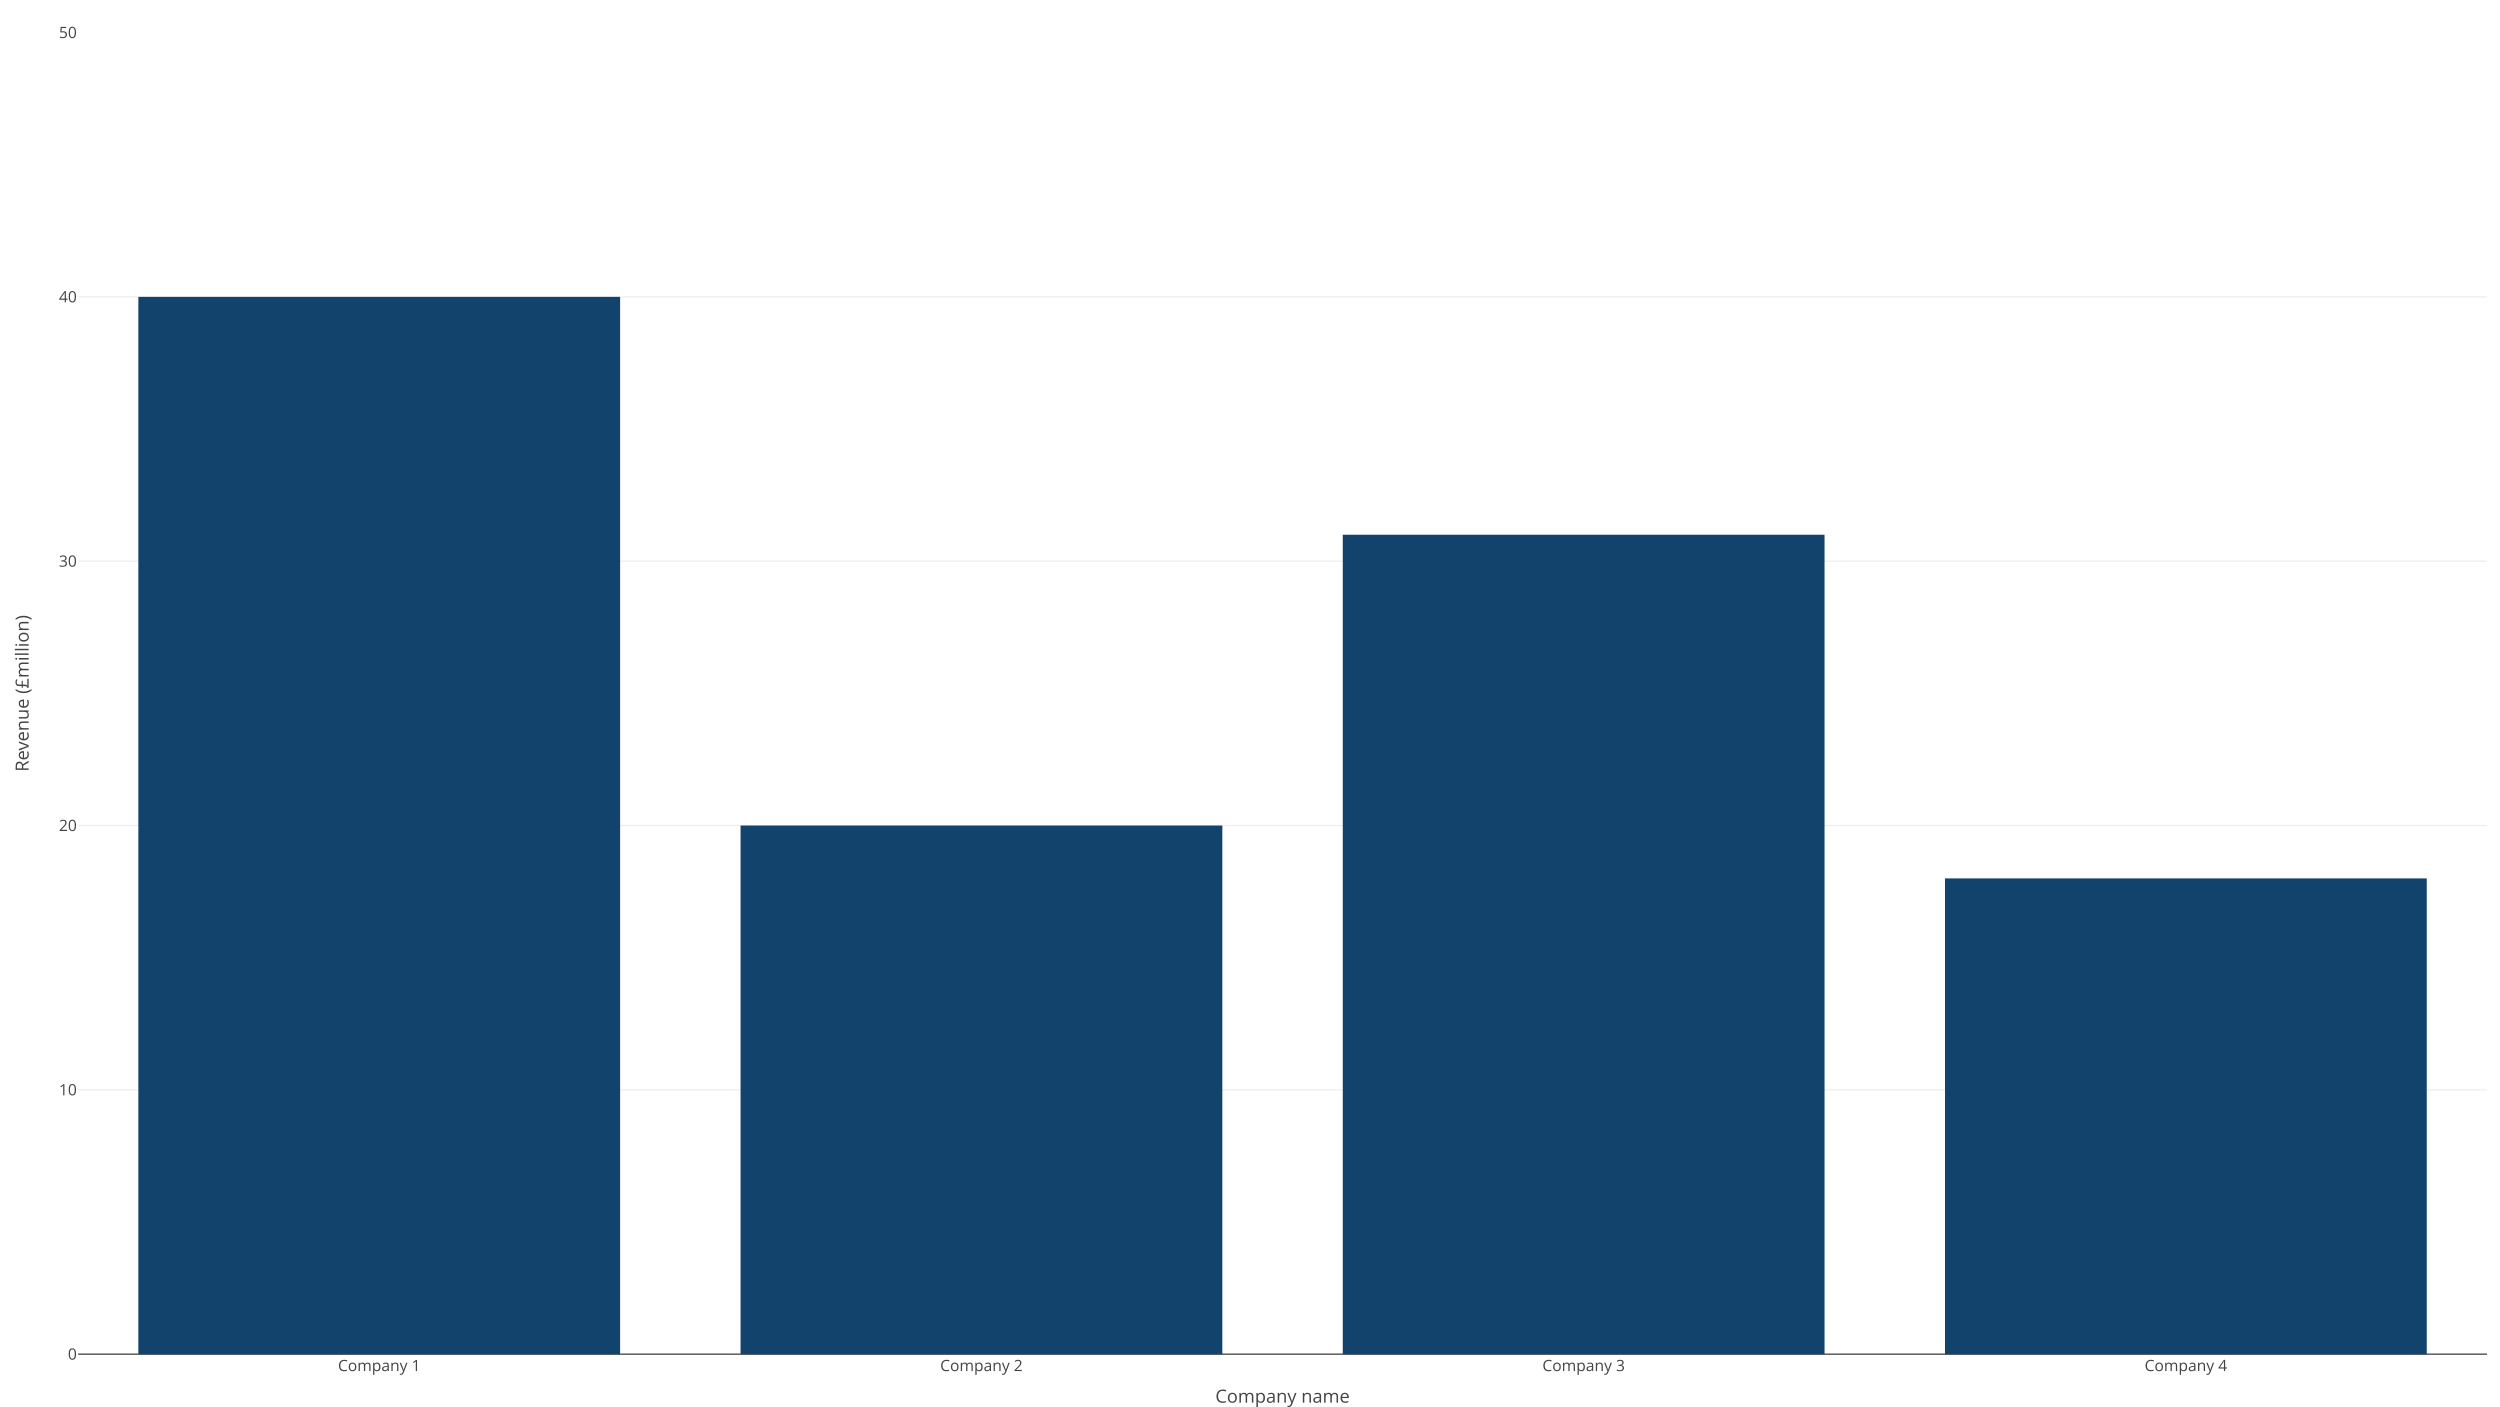
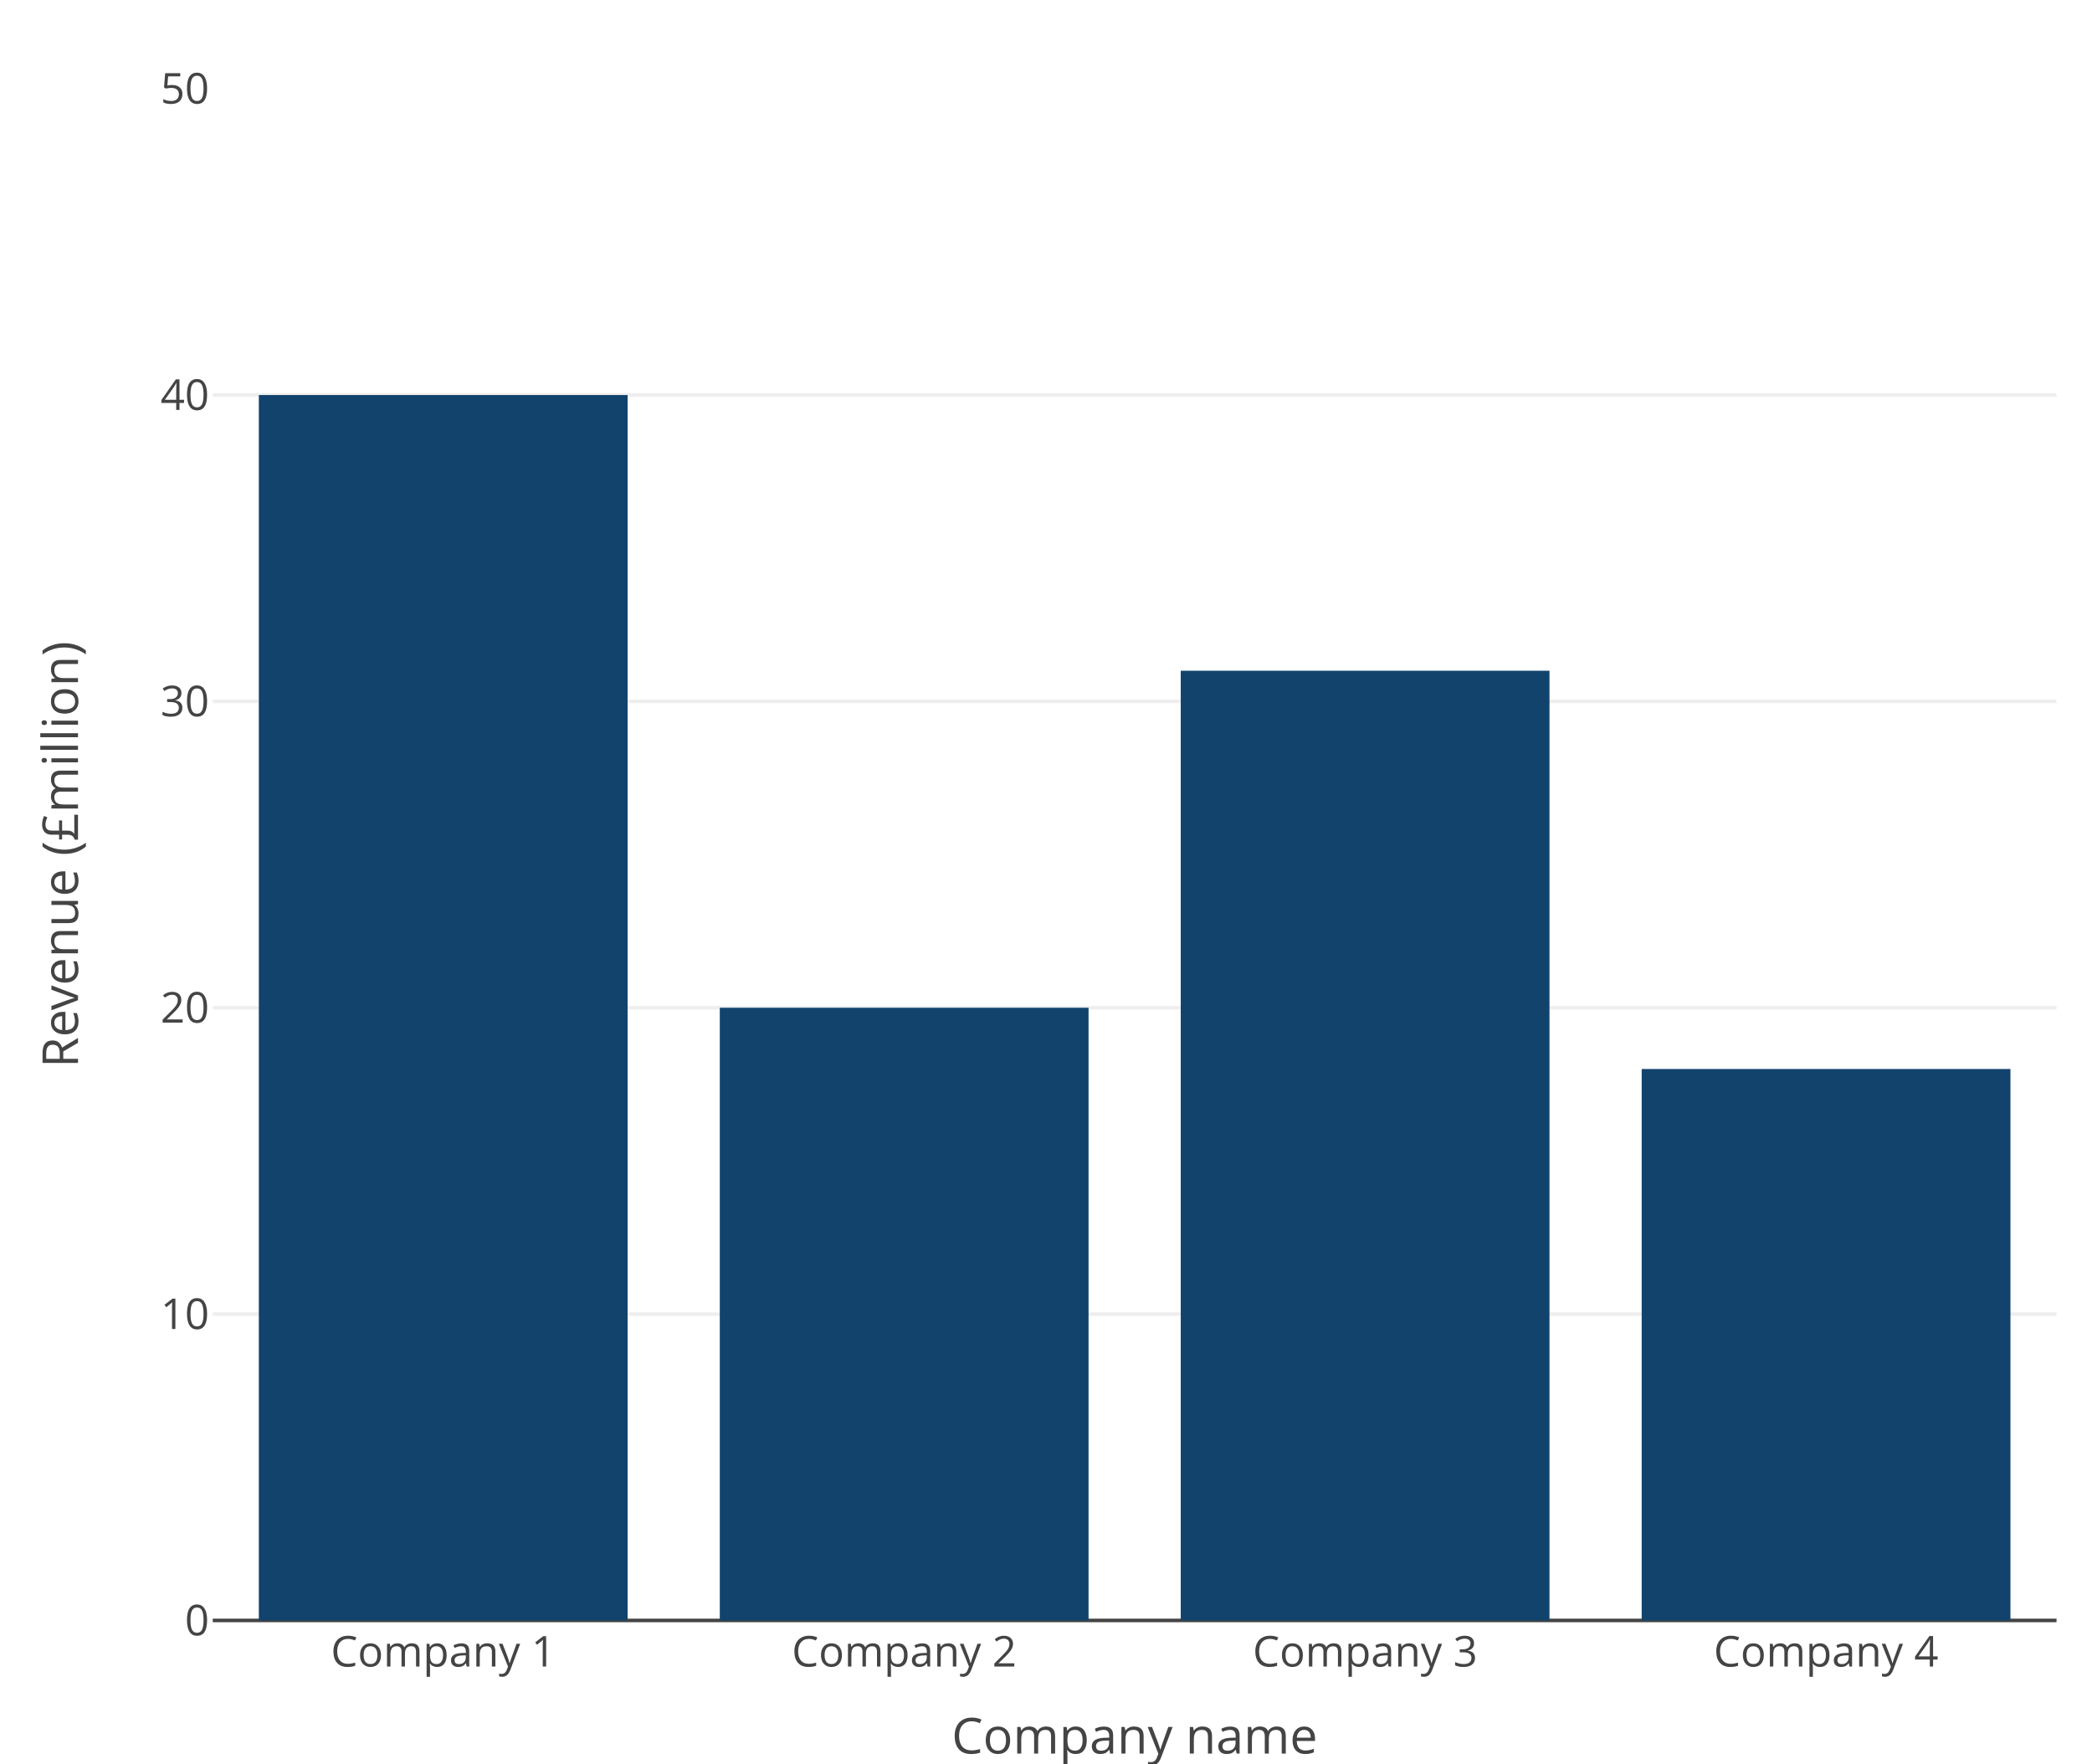
- <svg xmlns="http://www.w3.org/2000/svg" class="main-svg" width="1920" height="1080" style="" viewBox="0 0 1920 1080">
-   <rect x="0" y="0" width="1920" height="1080" style="fill: rgb(255, 255, 255); fill-opacity: 1;" />
-   <defs id="defs-0a3c6f">
+ <svg xmlns="http://www.w3.org/2000/svg" class="main-svg" width="590" height="497.273" style="" viewBox="0 0 590 497.273">
+   <rect x="0" y="0" width="590" height="497.273" style="fill: rgb(255, 255, 255); fill-opacity: 1;" />
+   <defs id="defs-fda9d9">
    <g class="clips">
-       <clipPath id="clip0a3c6fxyplot" class="plotclip">
-         <rect width="1850" height="1015" />
+       <clipPath id="clipfda9d9xyplot" class="plotclip">
+         <rect width="520" height="432" />
      </clipPath>
-       <clipPath class="axesclip" id="clip0a3c6fx">
-         <rect x="60" y="0" width="1850" height="1080" />
+       <clipPath class="axesclip" id="clipfda9d9x">
+         <rect x="60" y="0" width="520" height="497.273" />
      </clipPath>
-       <clipPath class="axesclip" id="clip0a3c6fy">
-         <rect x="0" y="25" width="1920" height="1015" />
+       <clipPath class="axesclip" id="clipfda9d9y">
+         <rect x="0" y="25" width="590" height="432" />
      </clipPath>
-       <clipPath class="axesclip" id="clip0a3c6fxy">
-         <rect x="60" y="25" width="1850" height="1015" />
+       <clipPath class="axesclip" id="clipfda9d9xy">
+         <rect x="60" y="25" width="520" height="432" />
      </clipPath>
    </g>
    <g class="gradients" />
    <g class="patterns" />
  </defs>
  <g class="bglayer" />
  <g class="layer-below">
    <g class="imagelayer" />
    <g class="shapelayer" />
  </g>
  <g class="cartesianlayer">
    <g class="subplot xy">
      <g class="layer-subplot">
        <g class="shapelayer" />
        <g class="imagelayer" />
      </g>
      <g class="gridlayer">
        <g class="x" />
        <g class="y">
-           <path class="ygrid crisp" transform="translate(0,837)" d="M60,0h1850" style="stroke: rgb(238, 238, 238); stroke-opacity: 1; stroke-width: 1px;" />
-           <path class="ygrid crisp" transform="translate(0,634)" d="M60,0h1850" style="stroke: rgb(238, 238, 238); stroke-opacity: 1; stroke-width: 1px;" />
-           <path class="ygrid crisp" transform="translate(0,431)" d="M60,0h1850" style="stroke: rgb(238, 238, 238); stroke-opacity: 1; stroke-width: 1px;" />
-           <path class="ygrid crisp" transform="translate(0,228)" d="M60,0h1850" style="stroke: rgb(238, 238, 238); stroke-opacity: 1; stroke-width: 1px;" />
+           <path class="ygrid crisp" transform="translate(0,370.6)" d="M60,0h520" style="stroke: rgb(238, 238, 238); stroke-opacity: 1; stroke-width: 1px;" />
+           <path class="ygrid crisp" transform="translate(0,284.2)" d="M60,0h520" style="stroke: rgb(238, 238, 238); stroke-opacity: 1; stroke-width: 1px;" />
+           <path class="ygrid crisp" transform="translate(0,197.8)" d="M60,0h520" style="stroke: rgb(238, 238, 238); stroke-opacity: 1; stroke-width: 1px;" />
+           <path class="ygrid crisp" transform="translate(0,111.4)" d="M60,0h520" style="stroke: rgb(238, 238, 238); stroke-opacity: 1; stroke-width: 1px;" />
        </g>
      </g>
      <g class="zerolinelayer">
-         <path class="yzl zl crisp" transform="translate(0,1040)" d="M60,0h1850" style="stroke: rgb(68, 68, 68); stroke-opacity: 1; stroke-width: 1px;" />
+         <path class="yzl zl crisp" transform="translate(0,457)" d="M60,0h520" style="stroke: rgb(68, 68, 68); stroke-opacity: 1; stroke-width: 1px;" />
      </g>
      <path class="xlines-below" />
      <path class="ylines-below" />
      <g class="overlines-below" />
      <g class="xaxislayer-below" />
      <g class="yaxislayer-below" />
      <g class="overaxes-below" />
-       <g class="plot" transform="translate(60,25)" clip-path="url(#clip0a3c6fxyplot)">
+       <g class="plot" transform="translate(60,25)" clip-path="url(#clipfda9d9xyplot)">
        <g class="barlayer mlayer">
          <g class="trace bars" style="opacity: 1;">
            <g class="points">
              <g class="point">
-                 <path d="M46.25,1015V203H416.25V1015Z" style="vector-effect: non-scaling-stroke; opacity: 1; stroke-width: 0px; fill: rgb(18, 67, 109); fill-opacity: 1;" />
+                 <path d="M13,432V86.4H117V432Z" style="vector-effect: non-scaling-stroke; opacity: 1; stroke-width: 0px; fill: rgb(18, 67, 109); fill-opacity: 1;" />
              </g>
              <g class="point">
-                 <path d="M508.75,1015V609H878.75V1015Z" style="vector-effect: non-scaling-stroke; opacity: 1; stroke-width: 0px; fill: rgb(18, 67, 109); fill-opacity: 1;" />
+                 <path d="M143,432V259.2H247V432Z" style="vector-effect: non-scaling-stroke; opacity: 1; stroke-width: 0px; fill: rgb(18, 67, 109); fill-opacity: 1;" />
              </g>
              <g class="point">
-                 <path d="M971.25,1015V385.7H1341.25V1015Z" style="vector-effect: non-scaling-stroke; opacity: 1; stroke-width: 0px; fill: rgb(18, 67, 109); fill-opacity: 1;" />
+                 <path d="M273,432V164.16H377V432Z" style="vector-effect: non-scaling-stroke; opacity: 1; stroke-width: 0px; fill: rgb(18, 67, 109); fill-opacity: 1;" />
              </g>
              <g class="point">
-                 <path d="M1433.75,1015V649.6H1803.75V1015Z" style="vector-effect: non-scaling-stroke; opacity: 1; stroke-width: 0px; fill: rgb(18, 67, 109); fill-opacity: 1;" />
+                 <path d="M403,432V276.48H507V432Z" style="vector-effect: non-scaling-stroke; opacity: 1; stroke-width: 0px; fill: rgb(18, 67, 109); fill-opacity: 1;" />
              </g>
            </g>
          </g>
        </g>
      </g>
      <g class="overplot" />
      <path class="xlines-above crisp" d="M0,0" style="fill: none;" />
      <path class="ylines-above crisp" d="M0,0" style="fill: none;" />
      <g class="overlines-above" />
      <g class="xaxislayer-above">
        <g class="xtick">
-           <text text-anchor="middle" x="0" y="1053" transform="translate(291.25,0)" style="font-family: 'Open Sans', verdana, arial, sans-serif; font-size: 12px; fill: rgb(68, 68, 68); fill-opacity: 1; white-space: pre; opacity: 1;">Company 1</text>
+           <text text-anchor="middle" x="0" y="470" transform="translate(125,0)" style="font-family: 'Open Sans', verdana, arial, sans-serif; font-size: 12px; fill: rgb(68, 68, 68); fill-opacity: 1; white-space: pre; opacity: 1;">Company 1</text>
        </g>
        <g class="xtick">
-           <text text-anchor="middle" x="0" y="1053" transform="translate(753.75,0)" style="font-family: 'Open Sans', verdana, arial, sans-serif; font-size: 12px; fill: rgb(68, 68, 68); fill-opacity: 1; white-space: pre; opacity: 1;">Company 2</text>
+           <text text-anchor="middle" x="0" y="470" transform="translate(255,0)" style="font-family: 'Open Sans', verdana, arial, sans-serif; font-size: 12px; fill: rgb(68, 68, 68); fill-opacity: 1; white-space: pre; opacity: 1;">Company 2</text>
        </g>
        <g class="xtick">
-           <text text-anchor="middle" x="0" y="1053" transform="translate(1216.25,0)" style="font-family: 'Open Sans', verdana, arial, sans-serif; font-size: 12px; fill: rgb(68, 68, 68); fill-opacity: 1; white-space: pre; opacity: 1;">Company 3</text>
+           <text text-anchor="middle" x="0" y="470" transform="translate(385,0)" style="font-family: 'Open Sans', verdana, arial, sans-serif; font-size: 12px; fill: rgb(68, 68, 68); fill-opacity: 1; white-space: pre; opacity: 1;">Company 3</text>
        </g>
        <g class="xtick">
-           <text text-anchor="middle" x="0" y="1053" transform="translate(1678.75,0)" style="font-family: 'Open Sans', verdana, arial, sans-serif; font-size: 12px; fill: rgb(68, 68, 68); fill-opacity: 1; white-space: pre; opacity: 1;">Company 4</text>
+           <text text-anchor="middle" x="0" y="470" transform="translate(515,0)" style="font-family: 'Open Sans', verdana, arial, sans-serif; font-size: 12px; fill: rgb(68, 68, 68); fill-opacity: 1; white-space: pre; opacity: 1;">Company 4</text>
        </g>
      </g>
      <g class="yaxislayer-above">
        <g class="ytick">
-           <text text-anchor="end" x="59" y="4.2" transform="translate(0,1040)" style="font-family: 'Open Sans', verdana, arial, sans-serif; font-size: 12px; fill: rgb(68, 68, 68); fill-opacity: 1; white-space: pre; opacity: 1;">0</text>
+           <text text-anchor="end" x="59" y="4.2" transform="translate(0,457)" style="font-family: 'Open Sans', verdana, arial, sans-serif; font-size: 12px; fill: rgb(68, 68, 68); fill-opacity: 1; white-space: pre; opacity: 1;">0</text>
        </g>
        <g class="ytick">
-           <text text-anchor="end" x="59" y="4.2" style="font-family: 'Open Sans', verdana, arial, sans-serif; font-size: 12px; fill: rgb(68, 68, 68); fill-opacity: 1; white-space: pre; opacity: 1;" transform="translate(0,837)">10</text>
+           <text text-anchor="end" x="59" y="4.2" style="font-family: 'Open Sans', verdana, arial, sans-serif; font-size: 12px; fill: rgb(68, 68, 68); fill-opacity: 1; white-space: pre; opacity: 1;" transform="translate(0,370.6)">10</text>
        </g>
        <g class="ytick">
-           <text text-anchor="end" x="59" y="4.2" style="font-family: 'Open Sans', verdana, arial, sans-serif; font-size: 12px; fill: rgb(68, 68, 68); fill-opacity: 1; white-space: pre; opacity: 1;" transform="translate(0,634)">20</text>
+           <text text-anchor="end" x="59" y="4.2" style="font-family: 'Open Sans', verdana, arial, sans-serif; font-size: 12px; fill: rgb(68, 68, 68); fill-opacity: 1; white-space: pre; opacity: 1;" transform="translate(0,284.2)">20</text>
        </g>
        <g class="ytick">
-           <text text-anchor="end" x="59" y="4.2" style="font-family: 'Open Sans', verdana, arial, sans-serif; font-size: 12px; fill: rgb(68, 68, 68); fill-opacity: 1; white-space: pre; opacity: 1;" transform="translate(0,431)">30</text>
+           <text text-anchor="end" x="59" y="4.2" style="font-family: 'Open Sans', verdana, arial, sans-serif; font-size: 12px; fill: rgb(68, 68, 68); fill-opacity: 1; white-space: pre; opacity: 1;" transform="translate(0,197.8)">30</text>
        </g>
        <g class="ytick">
-           <text text-anchor="end" x="59" y="4.2" style="font-family: 'Open Sans', verdana, arial, sans-serif; font-size: 12px; fill: rgb(68, 68, 68); fill-opacity: 1; white-space: pre; opacity: 1;" transform="translate(0,228)">40</text>
+           <text text-anchor="end" x="59" y="4.2" style="font-family: 'Open Sans', verdana, arial, sans-serif; font-size: 12px; fill: rgb(68, 68, 68); fill-opacity: 1; white-space: pre; opacity: 1;" transform="translate(0,111.4)">40</text>
        </g>
        <g class="ytick">
          <text text-anchor="end" x="59" y="4.2" style="font-family: 'Open Sans', verdana, arial, sans-serif; font-size: 12px; fill: rgb(68, 68, 68); fill-opacity: 1; white-space: pre; opacity: 1;" transform="translate(0,25)">50</text>
        </g>
      </g>
      <g class="overaxes-above" />
    </g>
  </g>
  <g class="polarlayer" />
  <g class="ternarylayer" />
  <g class="geolayer" />
  <g class="funnelarealayer" />
  <g class="pielayer" />
  <g class="iciclelayer" />
  <g class="treemaplayer" />
  <g class="sunburstlayer" />
  <g class="glimages" />
-   <defs id="topdefs-0a3c6f">
+   <defs id="topdefs-fda9d9">
    <g class="clips" />
  </defs>
  <g class="layer-above">
    <g class="imagelayer" />
    <g class="shapelayer" />
  </g>
  <g class="infolayer">
    <g class="g-gtitle" />
-     <g class="g-xtitle" transform="translate(0,-14.73517)">
-       <text class="xtitle" x="985" y="1092" text-anchor="middle" style="font-family: 'Open Sans', verdana, arial, sans-serif; font-size: 14px; fill: rgb(68, 68, 68); opacity: 1; font-weight: normal; white-space: pre;">Company name</text>
+     <g class="g-xtitle" transform="translate(0,-14.46217)">
+       <text class="xtitle" x="320" y="509" text-anchor="middle" style="font-family: 'Open Sans', verdana, arial, sans-serif; font-size: 14px; fill: rgb(68, 68, 68); opacity: 1; font-weight: normal; white-space: pre;">Company name</text>
    </g>
    <g class="g-ytitle">
-       <text class="ytitle" transform="rotate(-90,22,532.5)" x="22" y="532.5" text-anchor="middle" style="font-family: 'Open Sans', verdana, arial, sans-serif; font-size: 14px; fill: rgb(68, 68, 68); opacity: 1; font-weight: normal; white-space: pre;">Revenue (£million)</text>
+       <text class="ytitle" transform="rotate(-90,22,241)" x="22" y="241" text-anchor="middle" style="font-family: 'Open Sans', verdana, arial, sans-serif; font-size: 14px; fill: rgb(68, 68, 68); opacity: 1; font-weight: normal; white-space: pre;">Revenue (£million)</text>
    </g>
  </g>
</svg>
